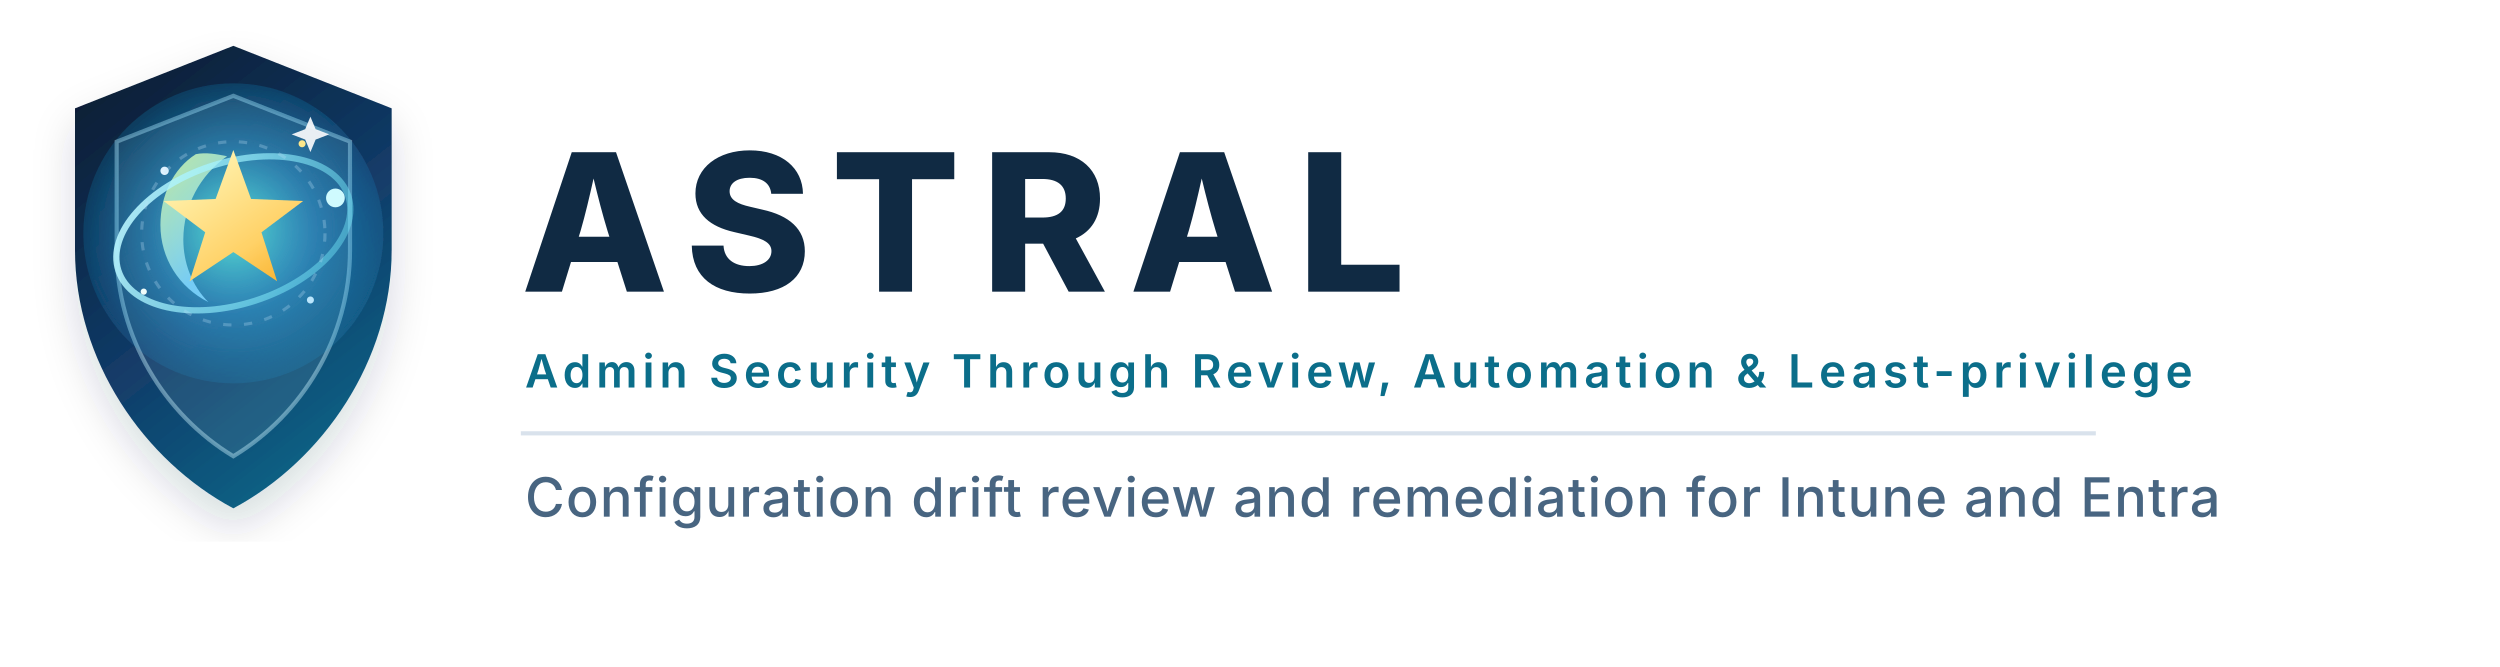
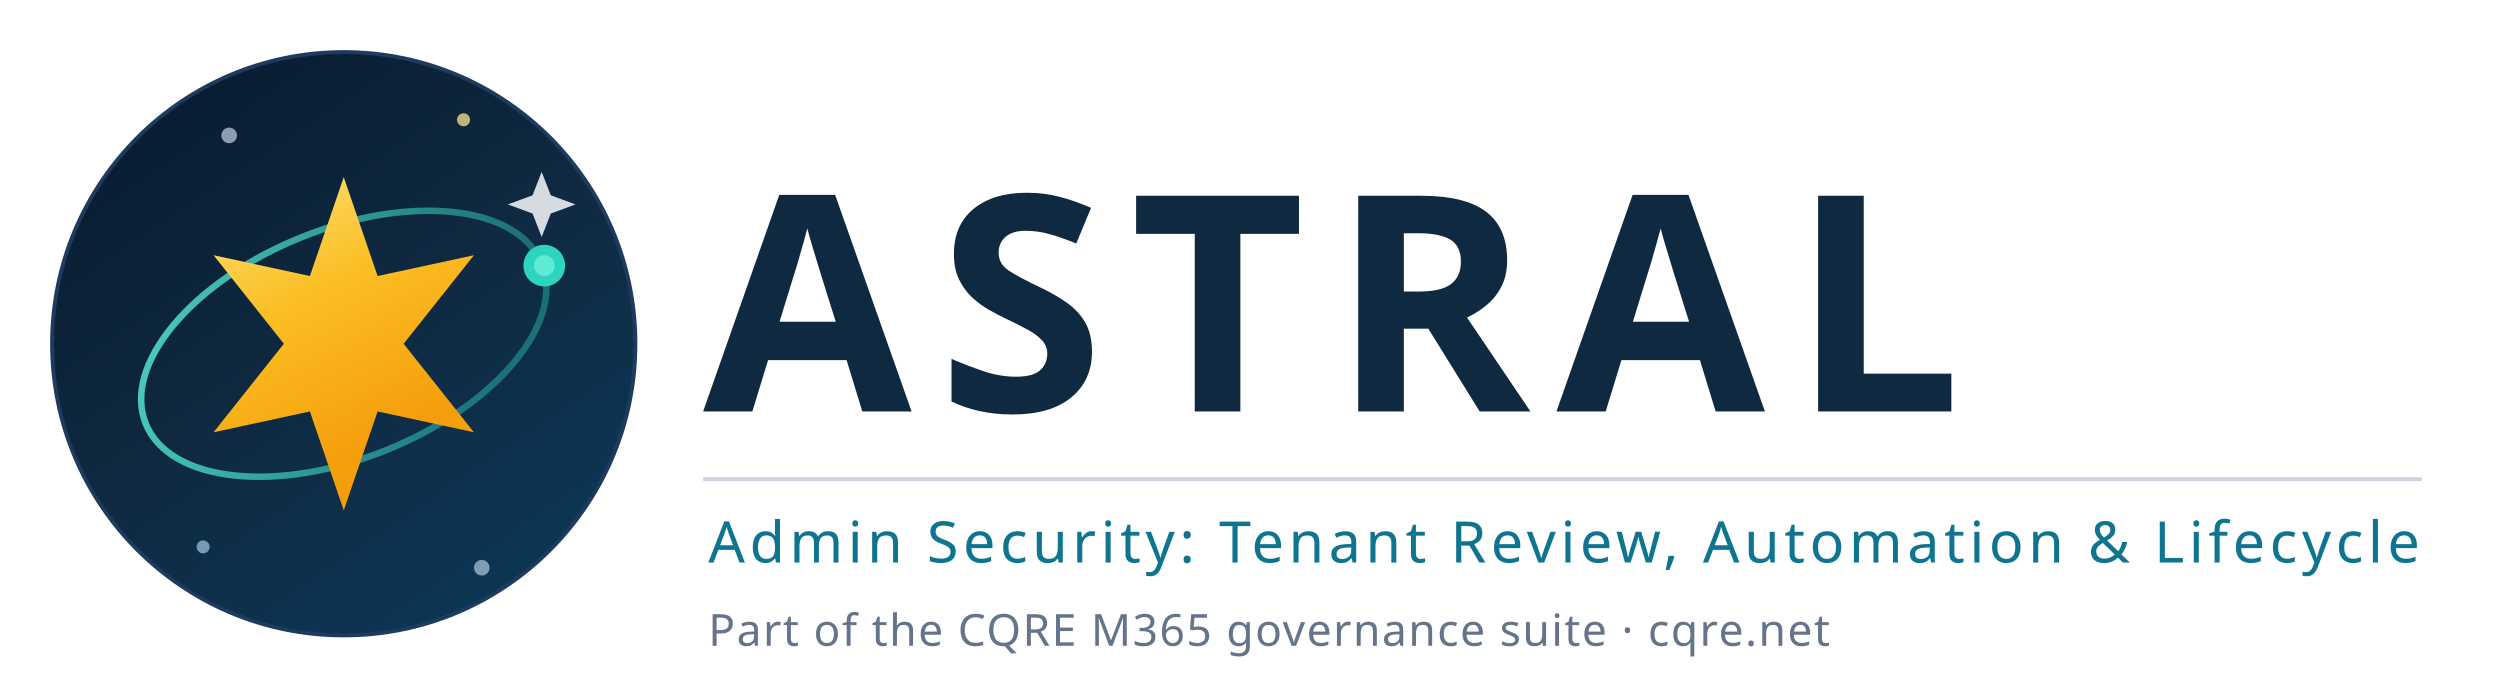
- <svg xmlns="http://www.w3.org/2000/svg" width="1200" height="320" viewBox="0 0 1200 320" fill="none" role="img" aria-labelledby="title desc">
+ <svg xmlns="http://www.w3.org/2000/svg" width="960" height="264" viewBox="0 0 960 264" fill="none" role="img" aria-labelledby="title desc">
  <defs>
-     <linearGradient id="shieldGradient" x1="34" y1="28" x2="192" y2="230" gradientUnits="userSpaceOnUse">
+     <linearGradient id="circleGrad" x1="28" y1="28" x2="168" y2="236" gradientUnits="userSpaceOnUse">
      <stop stop-color="#071A2E" />
-       <stop offset="0.52" stop-color="#123B68" />
-       <stop offset="1" stop-color="#0D6E8E" />
+       <stop offset="0.55" stop-color="#0F2940" />
+       <stop offset="1" stop-color="#0C3554" />
    </linearGradient>
-     <radialGradient id="coreGlow" cx="0" cy="0" r="1" gradientUnits="userSpaceOnUse" gradientTransform="translate(112 110) rotate(90) scale(88)">
-       <stop stop-color="#5EEAD4" stop-opacity="0.95" />
-       <stop offset="0.45" stop-color="#38BDF8" stop-opacity="0.45" />
-       <stop offset="1" stop-color="#0EA5E9" stop-opacity="0" />
-     </radialGradient>
-     <linearGradient id="starGradient" x1="88" y1="82" x2="138" y2="154" gradientUnits="userSpaceOnUse">
-       <stop stop-color="#FFF3B0" />
-       <stop offset="0.55" stop-color="#FFD166" />
+     <linearGradient id="starGrad" x1="90" y1="56" x2="148" y2="168" gradientUnits="userSpaceOnUse">
+       <stop stop-color="#FDE68A" />
+       <stop offset="0.5" stop-color="#FBBF24" />
      <stop offset="1" stop-color="#F59E0B" />
    </linearGradient>
-     <linearGradient id="orbitGradient" x1="62" y1="76" x2="160" y2="160" gradientUnits="userSpaceOnUse">
-       <stop stop-color="#BFF6FF" stop-opacity="0.95" />
-       <stop offset="1" stop-color="#67E8F9" stop-opacity="0.35" />
+     <linearGradient id="orbitGrad" x1="48" y1="68" x2="188" y2="164" gradientUnits="userSpaceOnUse">
+       <stop stop-color="#5EEAD4" stop-opacity="0.95" />
+       <stop offset="1" stop-color="#2DD4BF" stop-opacity="0.4" />
    </linearGradient>
-     <linearGradient id="crescentGradient" x1="78" y1="66" x2="120" y2="106" gradientUnits="userSpaceOnUse">
-       <stop stop-color="#D9F99D" />
-       <stop offset="1" stop-color="#7DD3FC" />
-     </linearGradient>
-     <filter id="softShadow" x="0" y="0" width="260" height="260" filterUnits="userSpaceOnUse" color-interpolation-filters="sRGB">
-       <feDropShadow dx="0" dy="10" stdDeviation="10" flood-color="#102A43" flood-opacity="0.16" />
-     </filter>
  </defs>
-   <g filter="url(#softShadow)">
-     <path d="M112 22L188 52V120C188 173 155 221 112 244C69 221 36 173 36 120V52L112 22Z" fill="url(#shieldGradient)" />
-     <path d="M112 46L168 68V120C168 162 145 199 112 219C79 199 56 162 56 120V68L112 46Z" fill="#F8FBFF" fill-opacity="0.08" stroke="#C9F3FF" stroke-opacity="0.42" stroke-width="2" />
-     <circle cx="112" cy="112" r="72" fill="url(#coreGlow)" />
-     <path d="M94 74C83 81 77 94 77 108C77 124 86 138 100 145C92 137 88 126 88 115C88 99 96 84 109 75C104 74 99 73 94 74Z" fill="url(#crescentGradient)" fill-opacity="0.9" />
-     <ellipse cx="112" cy="112" rx="58" ry="34" transform="rotate(-18 112 112)" stroke="url(#orbitGradient)" stroke-width="3" />
-     <circle cx="161" cy="95" r="4.5" fill="#CFFAFE" />
-     <path d="M112 72L120.5 95.5L145.5 96.5L125.5 111.5L133 135L112 121L91 135L98.5 111.5L78.5 96.5L103.5 95.5L112 72Z" fill="url(#starGradient)" />
-     <circle cx="79" cy="82" r="2" fill="#E0F2FE" />
-     <circle cx="145" cy="69" r="1.7" fill="#FDE68A" />
-     <circle cx="149" cy="144" r="1.7" fill="#BAE6FD" />
-     <circle cx="69" cy="140" r="1.5" fill="#F0FDFA" />
-     <path d="M149 56L151.5 62L158 64.5L151.5 67L149 73L146.5 67L140 64.5L146.5 62L149 56Z" fill="#F8FAFC" fill-opacity="0.92" />
-     <circle cx="112" cy="112" r="44" stroke="#BEE3F8" stroke-opacity="0.28" stroke-width="1.5" stroke-dasharray="4 6" />
-   </g>
-   <g transform="translate(250 62)">
-     <text x="0" y="78" fill="#102A43" font-family="Avenir Next, Montserrat, Inter, Arial, sans-serif" font-size="92" font-weight="800" letter-spacing="10">ASTRAL</text>
-     <text x="2" y="124" fill="#0B6E8A" font-family="Avenir Next, Montserrat, Inter, Arial, sans-serif" font-size="22" font-weight="600" letter-spacing="2.4">
-       Admin Security Through Review, Automation &amp; Least-privilege
-     </text>
-     <line x1="0" y1="146" x2="756" y2="146" stroke="#D9E2EC" stroke-width="2" />
-     <text x="2" y="186" fill="#486581" font-family="Avenir Next, Montserrat, Inter, Arial, sans-serif" font-size="26" font-weight="500" letter-spacing="0.6">
-       Configuration drift review and remediation for Intune and Entra
-     </text>
-   </g>
+   <circle cx="132" cy="132" r="112" fill="url(#circleGrad)" />
+   <circle cx="132" cy="132" r="112" fill="none" stroke="#1E3A5F" stroke-width="1.5" />
+   <ellipse cx="132" cy="132" rx="82" ry="44" transform="rotate(-22 132 132)" fill="none" stroke="url(#orbitGrad)" stroke-width="2.5" />
+   <path d="M132 68 L145 106 L182 98 L155 132 L182 166 L145 158 L132 196 L119 158 L82 166 L109 132 L82 98 L119 106 Z" fill="url(#starGrad)" />
+   <circle cx="209" cy="102" r="8" fill="#2DD4BF" />
+   <circle cx="209" cy="102" r="4" fill="#5EEAD4" />
+   <circle cx="88" cy="52" r="3" fill="#E0F2FE" opacity="0.6" />
+   <circle cx="178" cy="46" r="2.5" fill="#FDE68A" opacity="0.75" />
+   <circle cx="78" cy="210" r="2.5" fill="#BAE6FD" opacity="0.6" />
+   <circle cx="185" cy="218" r="3" fill="#E0F2FE" opacity="0.55" />
+   <path d="M208 66 L211.5 75 L221 78.5 L211.5 82 L208 91 L204.5 82 L195 78.5 L204.5 75 Z" fill="#F8FAFC" opacity="0.85" />
+   <text x="270" y="158" fill="#0F2940" font-family="'Avenir Next', 'Segoe UI', system-ui, sans-serif" font-size="116" font-weight="800" letter-spacing="10">ASTRAL</text>
+   <line x1="270" y1="184" x2="930" y2="184" stroke="#CBD5E1" stroke-width="1.5" />
+   <text x="272" y="216" fill="#0E7490" font-family="'Avenir Next', 'Segoe UI', system-ui, sans-serif" font-size="22" font-weight="500" letter-spacing="1.8">Admin Security: Tenant Review, Automation &amp; Lifecycle</text>
+   <text x="272" y="248" fill="#64748B" font-family="'Avenir Next', 'Segoe UI', system-ui, sans-serif" font-size="17" font-weight="400" letter-spacing="0.6">Part of the CQRE M365 governance suite · cqre.net</text>
</svg>
